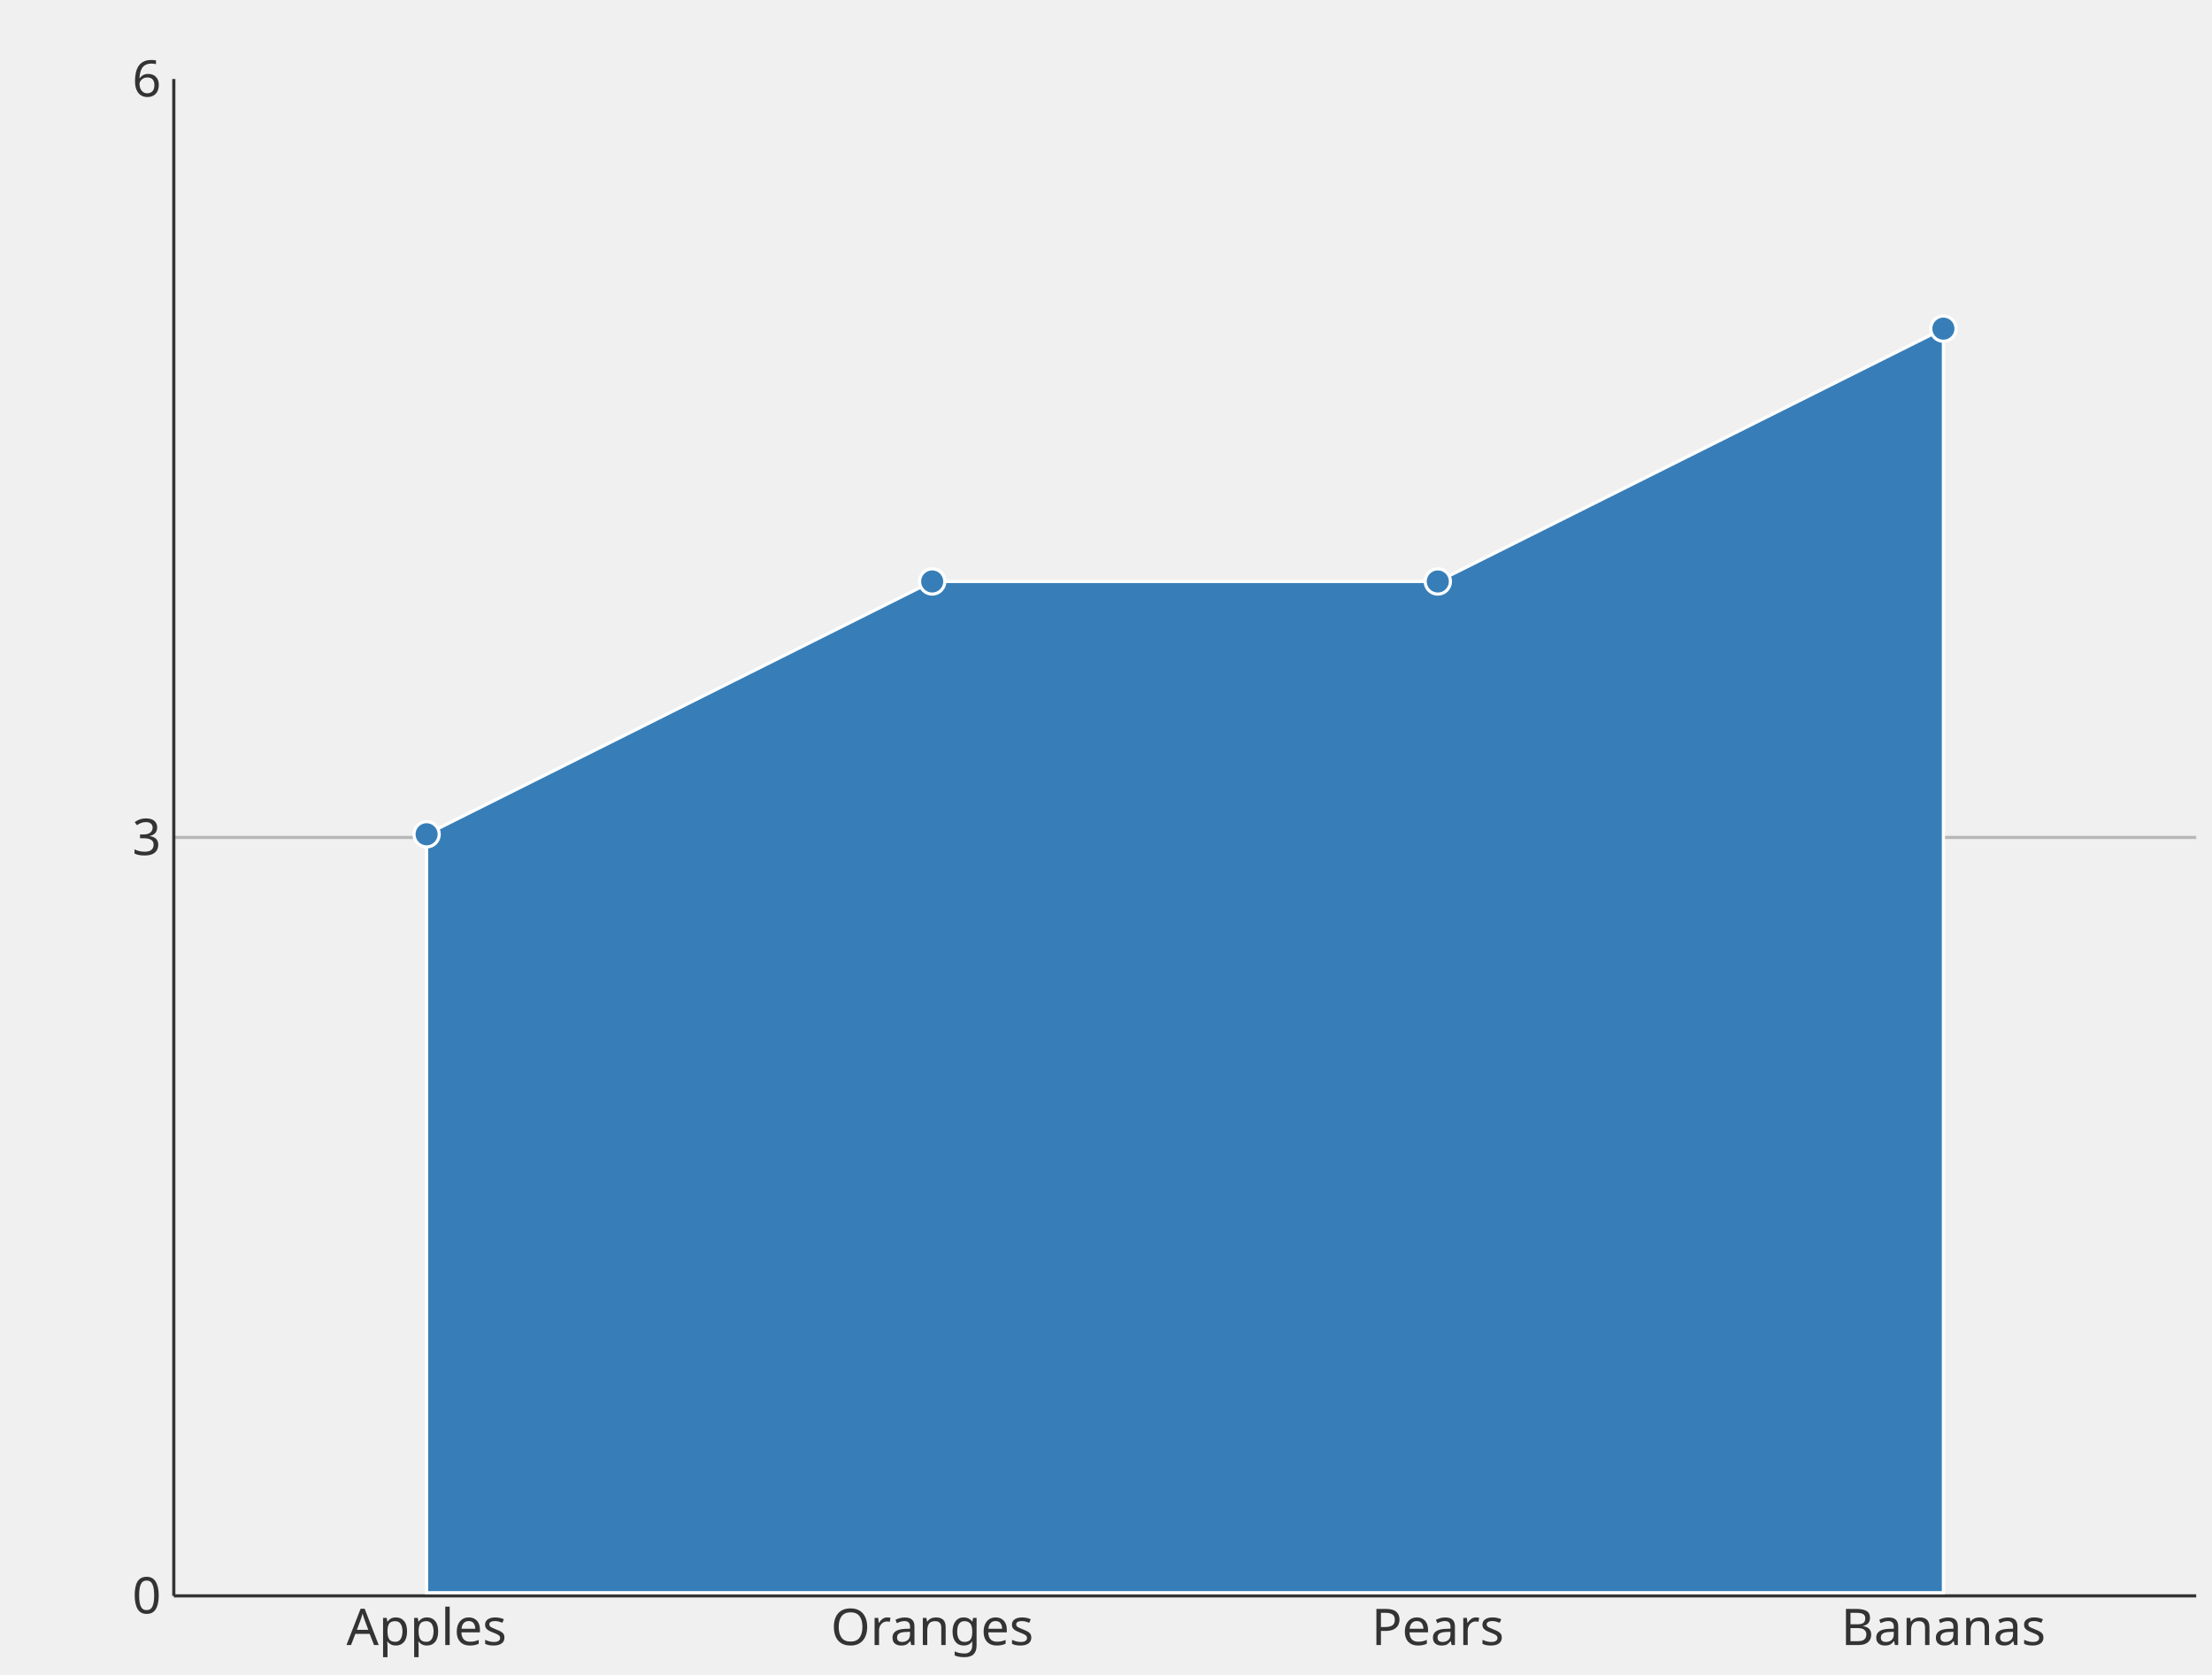
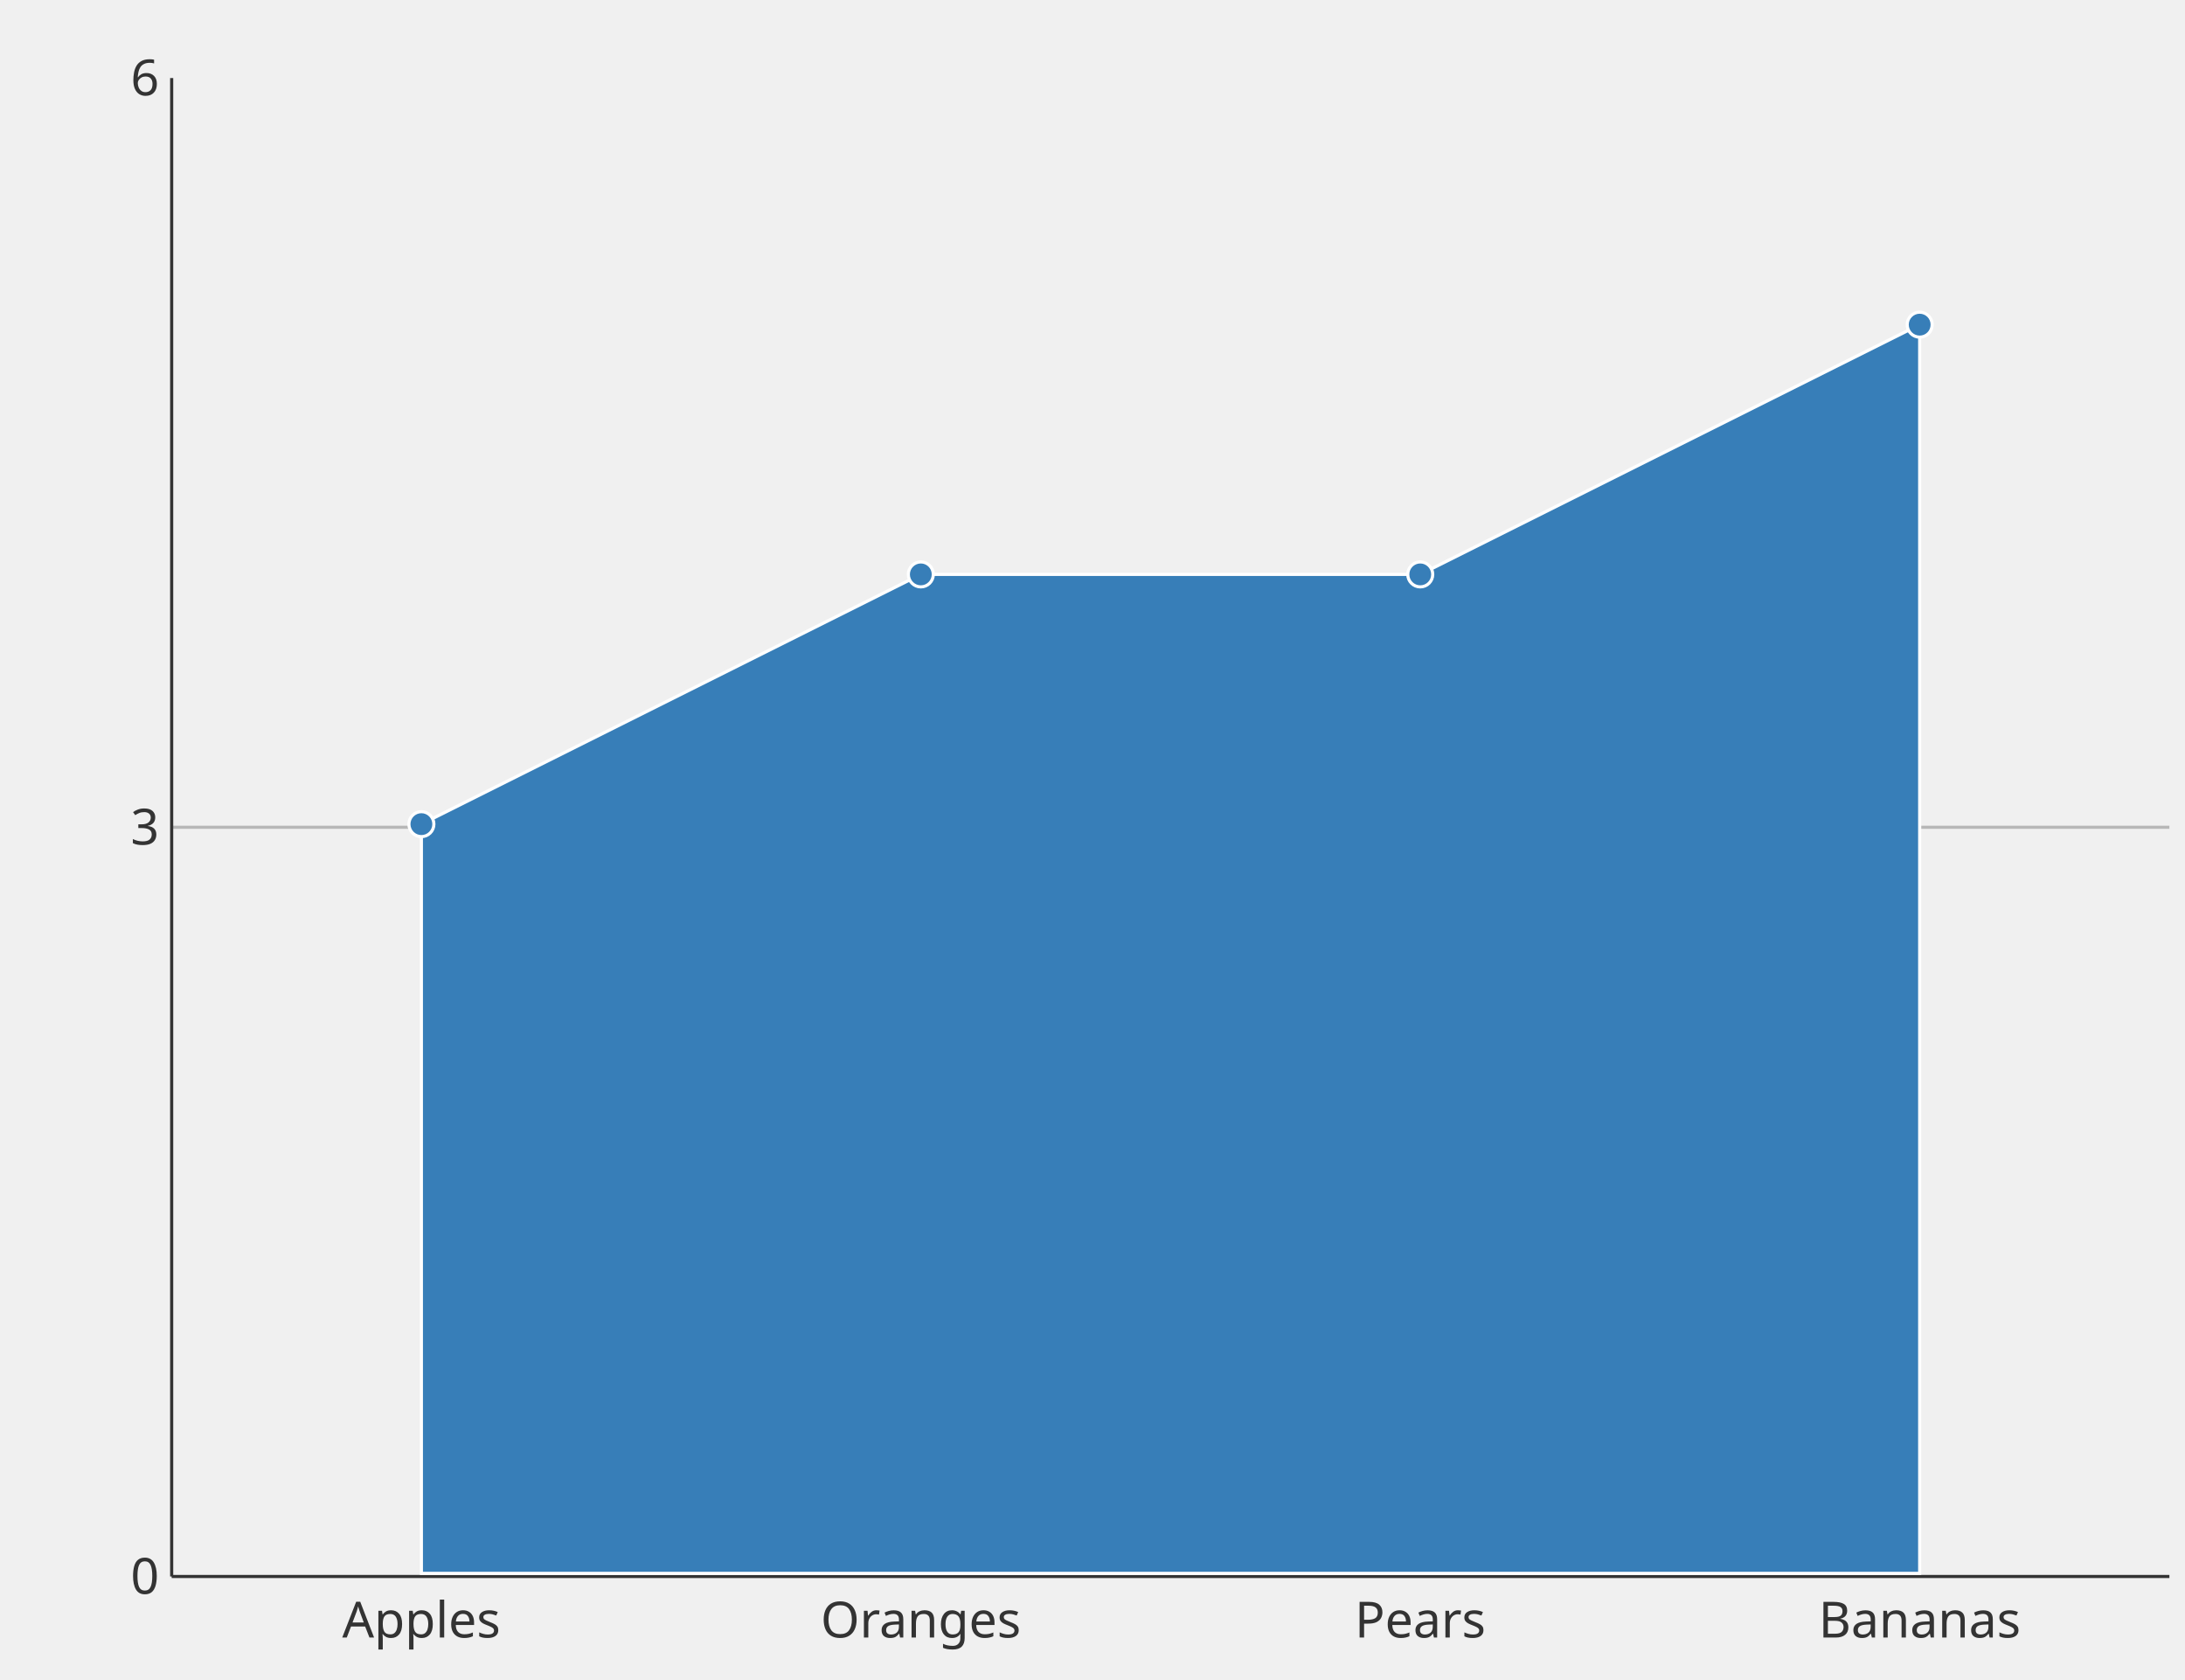
- <svg xmlns="http://www.w3.org/2000/svg" font-family="sans-serif" font-size="16" viewBox="-55 -25 700 530">
+ <svg xmlns="http://www.w3.org/2000/svg" font-family="sans-serif" font-size="16" viewBox="-55 -25 700 538">
  <style>
		@media (prefers-color-scheme: dark) {
			[fill="#333"] {fill: white}
			[stroke="#333"] {stroke: white}
		}
	</style>
  <g role="table">
    <line stroke="#333" x1="0" x2="0" y1="0" y2="480" />
    <line stroke="#333" x1="0" x2="640" y1="480" y2="480" />
    <line opacity="0.3" stroke="#333" x1="0" x2="640" y1="240" y2="240" />
    <g aria-hidden="true">
      <text dominant-baseline="middle" fill="#333" text-anchor="end" x="-4" y="480">0</text>
      <text dominant-baseline="middle" fill="#333" text-anchor="end" x="-4" y="240">3</text>
      <text dominant-baseline="middle" fill="#333" text-anchor="end" x="-4" y="0">6</text>
    </g>
    <g role="row">
-       <text dominant-baseline="middle" fill="#333" role="columnheader" text-anchor="middle" x="80" y="490">Apples</text>
-       <text dominant-baseline="middle" fill="#333" role="columnheader" text-anchor="middle" x="240" y="490">Oranges</text>
-       <text dominant-baseline="middle" fill="#333" role="columnheader" text-anchor="middle" x="400" y="490">Pears</text>
-       <text dominant-baseline="middle" fill="#333" role="columnheader" text-anchor="middle" x="560" y="490">Bananas</text>
+       <text dominant-baseline="middle" fill="#333" role="columnheader" text-anchor="middle" x="80" y="494">Apples</text>
+       <text dominant-baseline="middle" fill="#333" role="columnheader" text-anchor="middle" x="240" y="494">Oranges</text>
+       <text dominant-baseline="middle" fill="#333" role="columnheader" text-anchor="middle" x="400" y="494">Pears</text>
+       <text dominant-baseline="middle" fill="#333" role="columnheader" text-anchor="middle" x="560" y="494">Bananas</text>
    </g>
    <polygon fill="#377eb8" points="80,239 240,159 400,159 560,79 560,479 400,479 240,479 80,479" stroke="white" />
    <g fill="#377eb8" role="row" stroke="white">
      <circle cx="80" cy="239" r="4" role="cell">
				</circle>
      <circle cx="240" cy="159" r="4" role="cell">
				</circle>
      <circle cx="400" cy="159" r="4" role="cell">
				</circle>
      <circle cx="560" cy="79" r="4" role="cell">
				</circle>
    </g>
  </g>
</svg>
